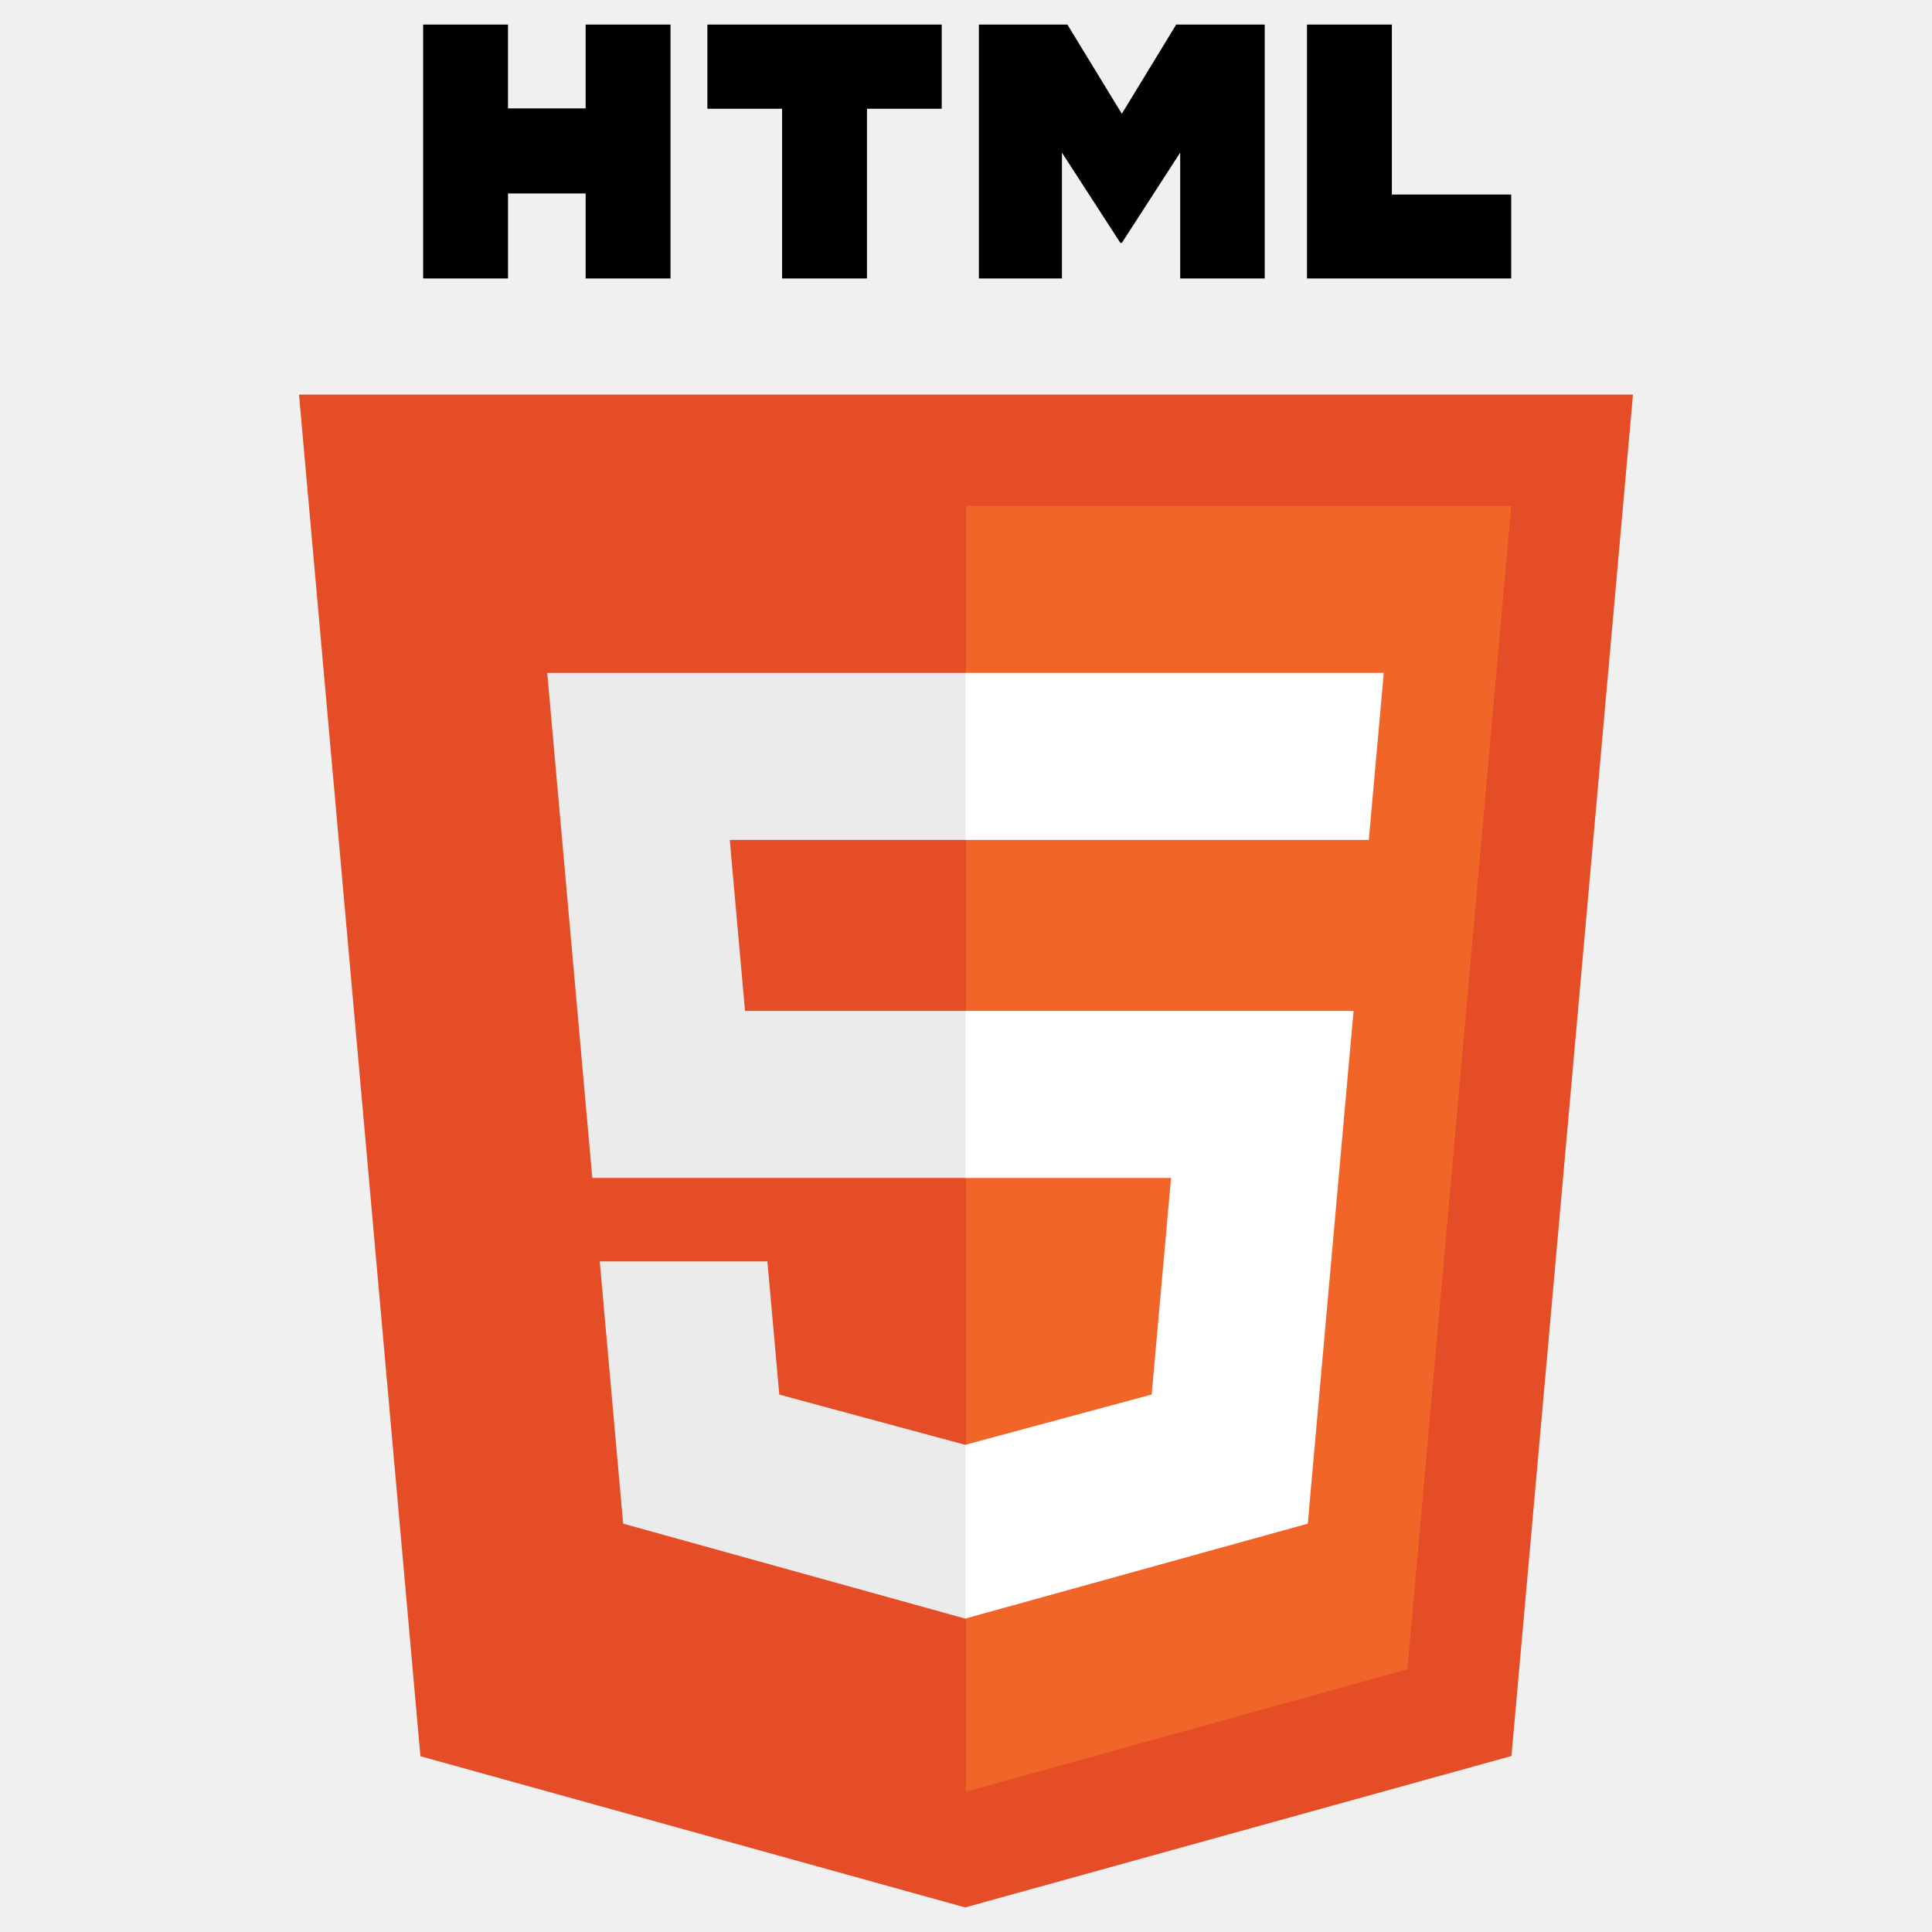
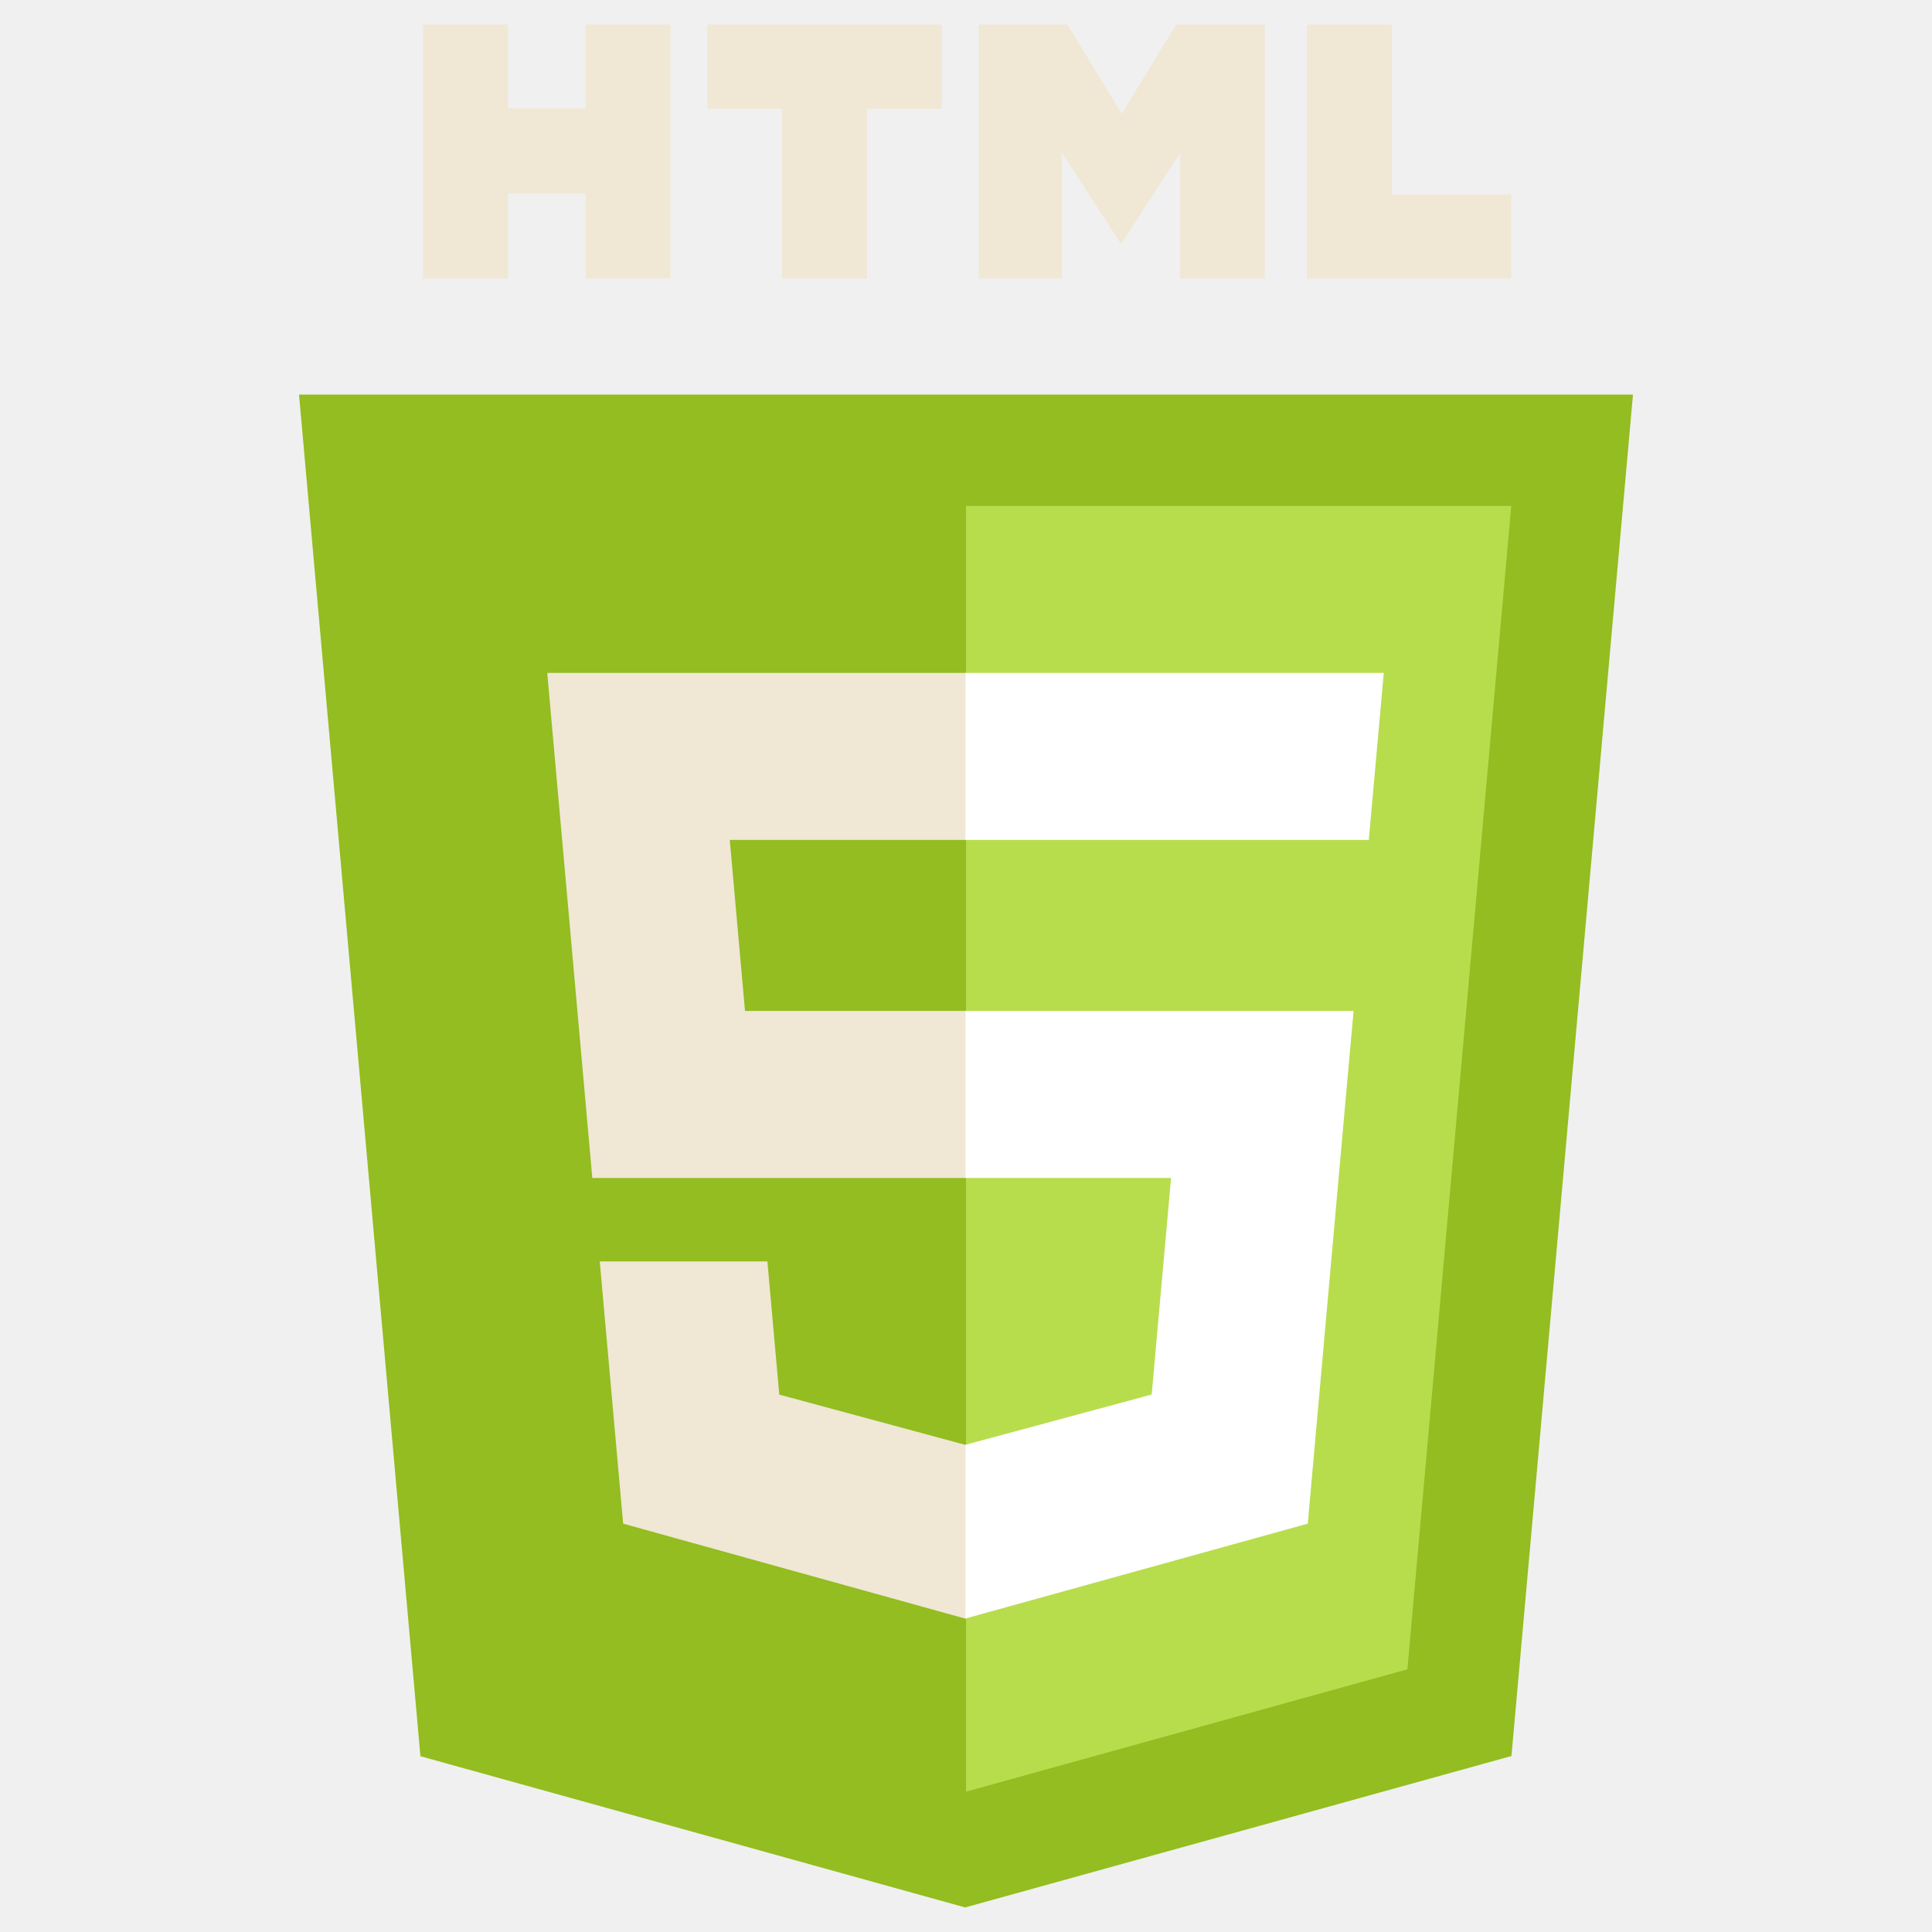
- <svg xmlns="http://www.w3.org/2000/svg" viewBox="0 0 128 128">
-   <path fill="#E44D26" d="M27.854 116.354l-8.043-90.211h88.378l-8.051 90.197-36.192 10.033z" />
-   <path fill="#F16529" d="M64 118.704l29.244-8.108 6.881-77.076H64z" />
-   <path fill="#EBEBEB" d="M64 66.978H49.359l-1.01-11.331H64V44.583H36.257l.264 2.969 2.72 30.489H64zm0 28.733l-.049.013-12.321-3.328-.788-8.823H39.735l1.55 17.372 22.664 6.292.051-.015z" />
-   <path d="M28.034 1.627h5.622v5.556H38.8V1.627h5.623v16.822H38.8v-5.633h-5.143v5.633h-5.623V1.627zm23.782 5.579h-4.95V1.627h15.525v5.579h-4.952v11.243h-5.623V7.206zm13.039-5.579h5.862l3.607 5.911 3.603-5.911h5.865v16.822h-5.601v-8.338l-3.867 5.981h-.098l-3.87-5.981v8.338h-5.502V1.627zm21.736 0h5.624v11.262h7.907v5.561H86.591V1.627z" />
-   <path fill="#fff" d="M63.962 66.978v11.063h13.624L76.302 92.39l-12.34 3.331v11.51l22.682-6.286.166-1.87 2.6-29.127.27-2.97h-2.982zm0-22.395v11.064h26.725l.221-2.487.505-5.608.265-2.969z" />
+ <svg xmlns="http://www.w3.org/2000/svg" viewBox="0 0 128 128" version="1.1" id="svg12">
+   <defs id="defs16" />
+   <path fill="#E44D26" d="M27.854 116.354l-8.043-90.211h88.378l-8.051 90.197-36.192 10.033z" id="path2" style="fill:#93bd20;fill-opacity:1" />
+   <path fill="#F16529" d="M64 118.704l29.244-8.108 6.881-77.076H64z" id="path4" style="fill:#b7dd4d;fill-opacity:1" />
+   <path fill="#EBEBEB" d="M64 66.978H49.359l-1.01-11.331H64V44.583H36.257l.264 2.969 2.72 30.489H64zm0 28.733l-.049.013-12.321-3.328-.788-8.823H39.735l1.55 17.372 22.664 6.292.051-.015z" id="path6" style="fill:#f0e7d5;fill-opacity:1" />
+   <path d="M28.034 1.627h5.622v5.556H38.8V1.627h5.623v16.822H38.8v-5.633h-5.143v5.633h-5.623V1.627zm23.782 5.579h-4.95V1.627h15.525v5.579h-4.952v11.243h-5.623V7.206zm13.039-5.579h5.862l3.607 5.911 3.603-5.911h5.865v16.822h-5.601v-8.338l-3.867 5.981h-.098l-3.87-5.981v8.338h-5.502V1.627zm21.736 0h5.624v11.262h7.907v5.561H86.591V1.627z" id="path8" style="fill:#f0e7d5;fill-opacity:1" />
+   <path fill="#fff" d="M63.962 66.978v11.063h13.624L76.302 92.39l-12.34 3.331v11.51l22.682-6.286.166-1.87 2.6-29.127.27-2.97h-2.982zm0-22.395v11.064h26.725l.221-2.487.505-5.608.265-2.969z" id="path10" />
</svg>
